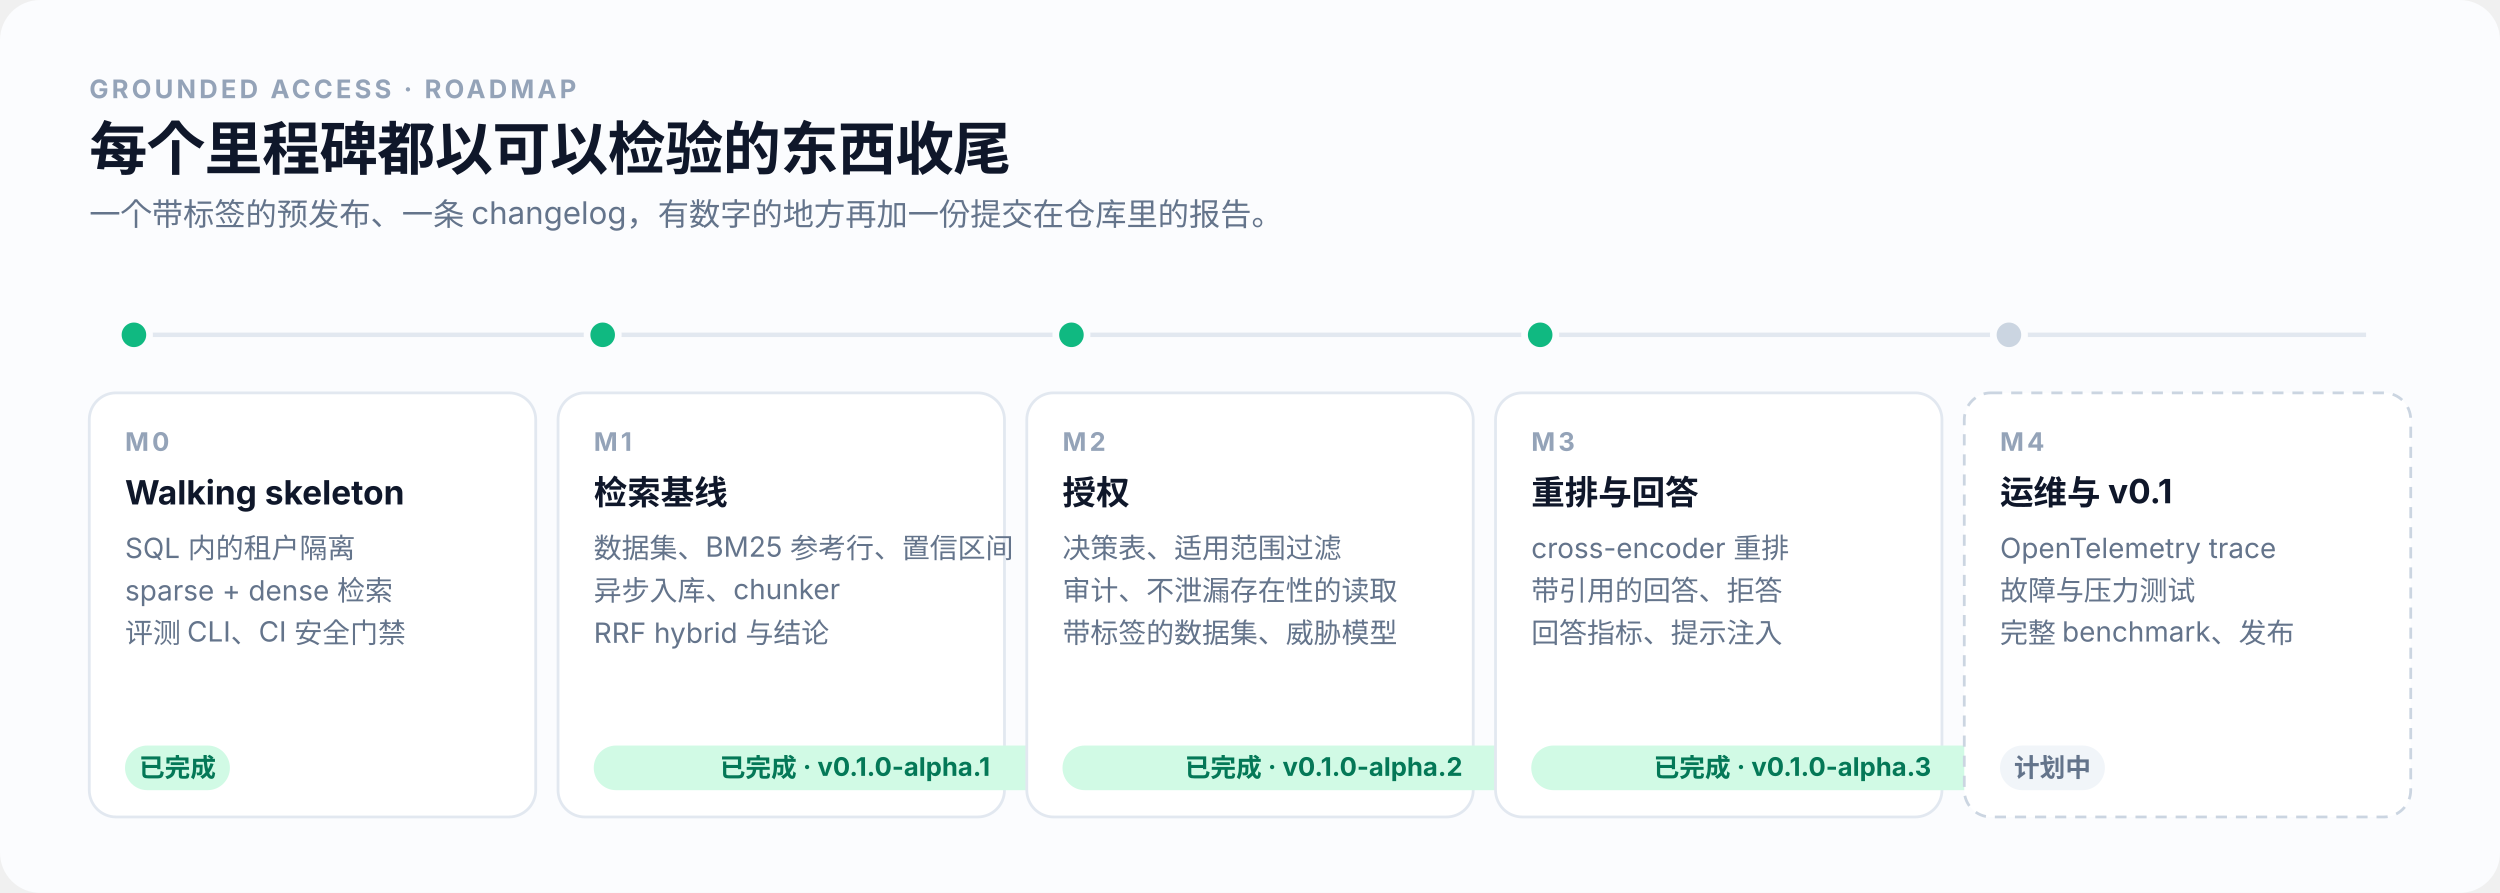
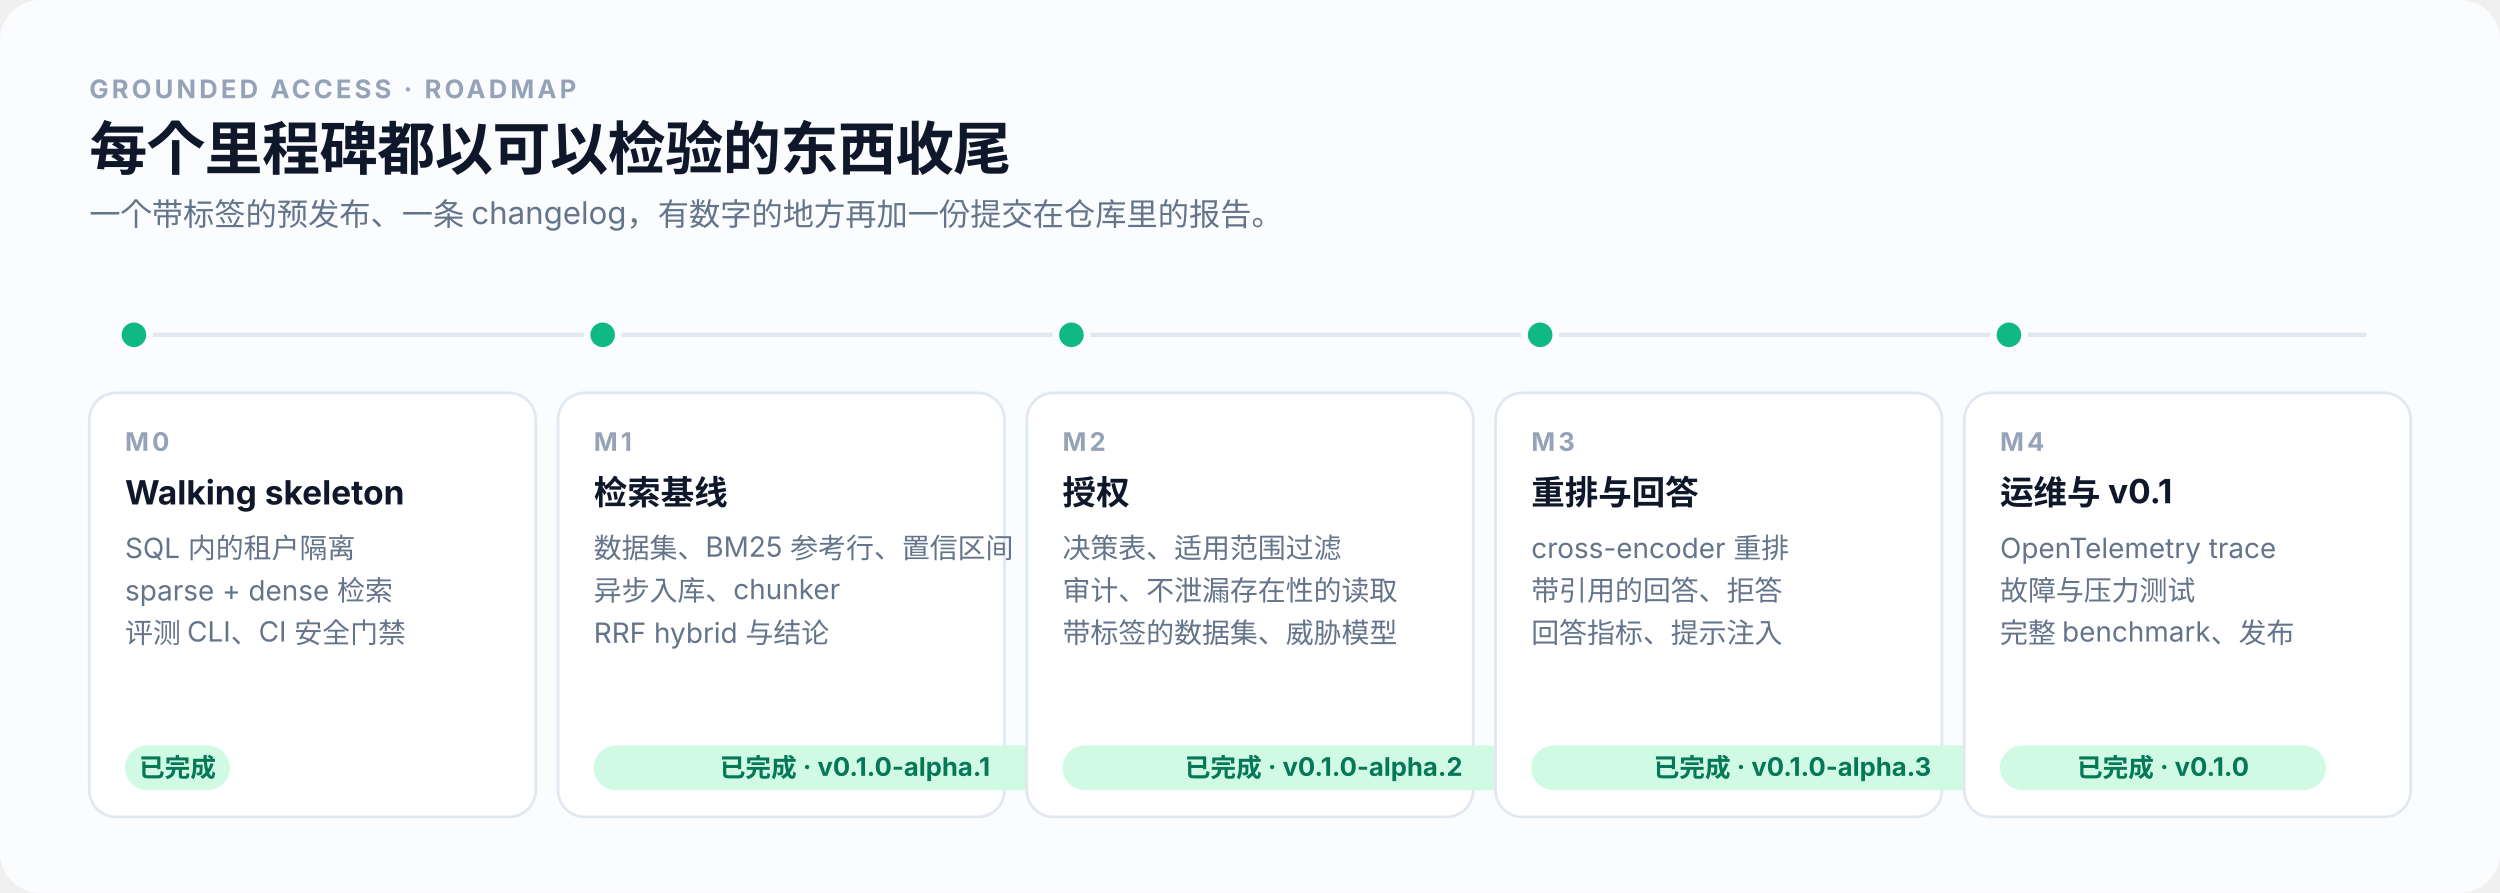
<svg xmlns="http://www.w3.org/2000/svg" viewBox="0 0 1120 400" width="1120" height="400" role="img" aria-labelledby="ttl dsc" style="max-width:100%;height:auto">
  <defs>
    <marker id="ar" viewBox="0 0 10 10" refX="9" refY="5" markerWidth="7" markerHeight="7" orient="auto-start-reverse">
      <path class="mk" d="M0 0 L10 5 L0 10 z" />
    </marker>
    <marker id="ar-v" viewBox="0 0 10 10" refX="9" refY="5" markerWidth="7" markerHeight="7" orient="auto-start-reverse">
      <path class="mk-v" d="M0 0 L10 5 L0 10 z" />
    </marker>
  </defs>
  <style>
    text{font-family:-apple-system,BlinkMacSystemFont,"Segoe UI","PingFang SC","Hiragino Sans GB","Microsoft YaHei",Inter,Roboto,sans-serif;}
    .bg{fill:#FBFCFE}
    .kicker{font-size:11.5px;font-weight:700;fill:#94A3B8;letter-spacing:1.4px}
    .title{font-size:26px;font-weight:700;fill:#0F172A;letter-spacing:-.2px}
    .sub{font-size:14px;fill:#64748B}
    .lbl{font-size:15px;font-weight:650;fill:#0F172A}
    .lbl-sm{font-size:13.5px;font-weight:650;fill:#0F172A}
    .txt{font-size:12.5px;fill:#64748B}
    .txt-d{font-size:12.5px;fill:#334155}
    .foot{font-size:12.5px;fill:#64748B}
    .mono{font-family:ui-monospace,SFMono-Regular,Menlo,Consolas,monospace;font-size:12px;font-weight:500;fill:#334155}
    .code{font-family:ui-monospace,SFMono-Regular,Menlo,Consolas,monospace;font-size:12.5px;fill:#E2E8F0}
    .codek{font-family:ui-monospace,SFMono-Regular,Menlo,Consolas,monospace;font-size:12.5px;fill:#7DD3FC}
    .num{font-size:13px;font-weight:650;fill:#0F172A}
    .big{font-size:30px;font-weight:700;fill:#0F172A}
    .bigok{font-size:30px;font-weight:700;fill:#059669}
    .card{fill:#FFFFFF;stroke:#E2E8F0;stroke-width:1.25}
    .dash{fill:#FFFFFF;stroke:#CBD5E1;stroke-width:1.25;stroke-dasharray:5 4}
    .group{fill:#F1F5F9;fill-opacity:.55;stroke:#E2E8F0;stroke-width:1.25}
    .blue{fill:#EFF6FF;stroke:#BFDBFE;stroke-width:1.25}
    .teal{fill:#F0FDFA;stroke:#99F6E4;stroke-width:1.25}
    .violet{fill:#F5F3FF;stroke:#DDD6FE;stroke-width:1.25}
    .amber{fill:#FFFBEB;stroke:#FDE68A;stroke-width:1.25}
    .rose{fill:#FFF1F2;stroke:#FECDD3;stroke-width:1.25}
    .green{fill:#ECFDF5;stroke:#A7F3D0;stroke-width:1.25}
    .dark{fill:#0F172A}
    .ln{stroke:#94A3B8;stroke-width:1.5;fill:none}
    .ln-v{stroke:#6366F1;stroke-width:1.75;fill:none}
    .mk{fill:#94A3B8}.mk-v{fill:#6366F1}
    .bar-s{fill:#38BDF8}.bar-d{fill:#6366F1}.bar-h{fill:#A78BFA}.bar-x{fill:#10B981}.bar-r{fill:#CBD5E1}
    .axis{stroke:#E2E8F0;stroke-width:1}
    .whisk{stroke:#0F172A;stroke-width:1.5}
    .pill-ok{fill:#D1FAE5}.pill-ok-t{font-size:11.5px;font-weight:700;fill:#047857}
    .pill-now{fill:#E0E7FF}.pill-now-t{font-size:11.5px;font-weight:700;fill:#4338CA}
    .pill-next{fill:#F1F5F9}.pill-next-t{font-size:11.5px;font-weight:700;fill:#64748B}
  </style>
  <rect class="bg" width="1120" height="400" rx="18" />
  <text class="kicker" x="40" y="44">GROUNDED ACCESS · ROADMAP</text>
  <text class="title" x="40" y="76">每个里程碑都以可以检验的东西收尾</text>
  <text class="sub" x="40" y="101">一个带标签的预发布、一条 changelog，有数字的地方再加一份提交在仓库里的报告。</text>
  <line class="axis" x1="60" y1="150" x2="1060" y2="150" style="stroke-width:2" />
  <circle cx="60" cy="150" r="7" fill="#10B981" stroke="#FBFCFE" stroke-width="3" />
  <rect class="card" x="40" y="176" width="200" height="190" rx="12" />
  <text class="kicker" x="56" y="202">M0</text>
  <text class="lbl" x="56" y="226">Walking skeleton</text>
  <text class="txt" x="56" y="250">SQL 内的租户隔离</text>
  <text class="txt" x="56" y="269">sparse + dense 检索</text>
  <text class="txt" x="56" y="288">评测 CLI、CI 安全门禁</text>
  <rect class="pill-ok" x="56" y="334" width="47" height="20" rx="10" />
  <text class="pill-ok-t" x="79.5" y="348" text-anchor="middle">已完成</text>
  <circle cx="270" cy="150" r="7" fill="#10B981" stroke="#FBFCFE" stroke-width="3" />
  <rect class="card" x="250" y="176" width="200" height="190" rx="12" />
  <text class="kicker" x="266" y="202">M1</text>
  <text class="lbl" x="266" y="226">检索基线</text>
  <text class="txt" x="266" y="250">数据集、BM25 参考行、置信区间</text>
  <text class="txt" x="266" y="269">异步入库、chunker</text>
  <text class="txt" x="266" y="288">RRF hybrid 与结论</text>
  <rect class="pill-ok" x="266" y="334" width="234" height="20" rx="10" />
  <text class="pill-ok-t" x="383.0" y="348" text-anchor="middle">已完成 · v0.1.0-alpha.1</text>
  <circle cx="480" cy="150" r="7" fill="#10B981" stroke="#FBFCFE" stroke-width="3" />
  <rect class="card" x="460" y="176" width="200" height="190" rx="12" />
  <text class="kicker" x="476" y="202">M2</text>
  <text class="lbl" x="476" y="226">授权</text>
  <text class="txt" x="476" y="250">决策表、适用范围过滤</text>
  <text class="txt" x="476" y="269">审计、不泄漏存在性的读取</text>
  <text class="txt" x="476" y="288">带标签的数据集、威胁模型</text>
  <rect class="pill-ok" x="476" y="334" width="234" height="20" rx="10" />
  <text class="pill-ok-t" x="593.0" y="348" text-anchor="middle">已完成 · v0.1.0-alpha.2</text>
  <circle cx="690" cy="150" r="7" fill="#10B981" stroke="#FBFCFE" stroke-width="3" />
  <rect class="card" x="670" y="176" width="200" height="190" rx="12" />
  <text class="kicker" x="686" y="202">M3</text>
  <text class="lbl" x="686" y="226">重排与回答</text>
  <text class="txt" x="686" y="250">cross-encoder 重排</text>
  <text class="txt" x="686" y="269">带引用的回答、拒答</text>
  <text class="txt" x="686" y="288">回答指标、提示注入</text>
  <rect class="pill-ok" x="686" y="334" width="234" height="20" rx="10" />
  <text class="pill-ok-t" x="803.0" y="348" text-anchor="middle">已完成 · v0.1.0-alpha.3</text>
-   <circle cx="900" cy="150" r="7" fill="#CBD5E1" stroke="#FBFCFE" stroke-width="3" />
-   <rect class="dash" x="880" y="176" width="200" height="190" rx="12" />
+   <circle cx="900" cy="150" r="7" fill="#10B981" stroke="#FBFCFE" stroke-width="3" />
+   <rect class="card" x="880" y="176" width="200" height="190" rx="12" />
  <text class="kicker" x="896" y="202">M4</text>
  <text class="lbl" x="896" y="226">运维与 v0.1</text>
  <text class="txt" x="896" y="250">OpenTelemetry trace</text>
  <text class="txt" x="896" y="269">故障与压力测试</text>
  <text class="txt" x="896" y="288">完整 benchmark、发布</text>
-   <rect class="pill-next" x="896" y="334" width="47" height="20" rx="10" />
-   <text class="pill-next-t" x="919.5" y="348" text-anchor="middle">计划中</text>
+   <rect class="pill-ok" x="896" y="334" width="146" height="20" rx="10" />
+   <text class="pill-ok-t" x="969.0" y="348" text-anchor="middle">已完成 · v0.1.0</text>
</svg>
